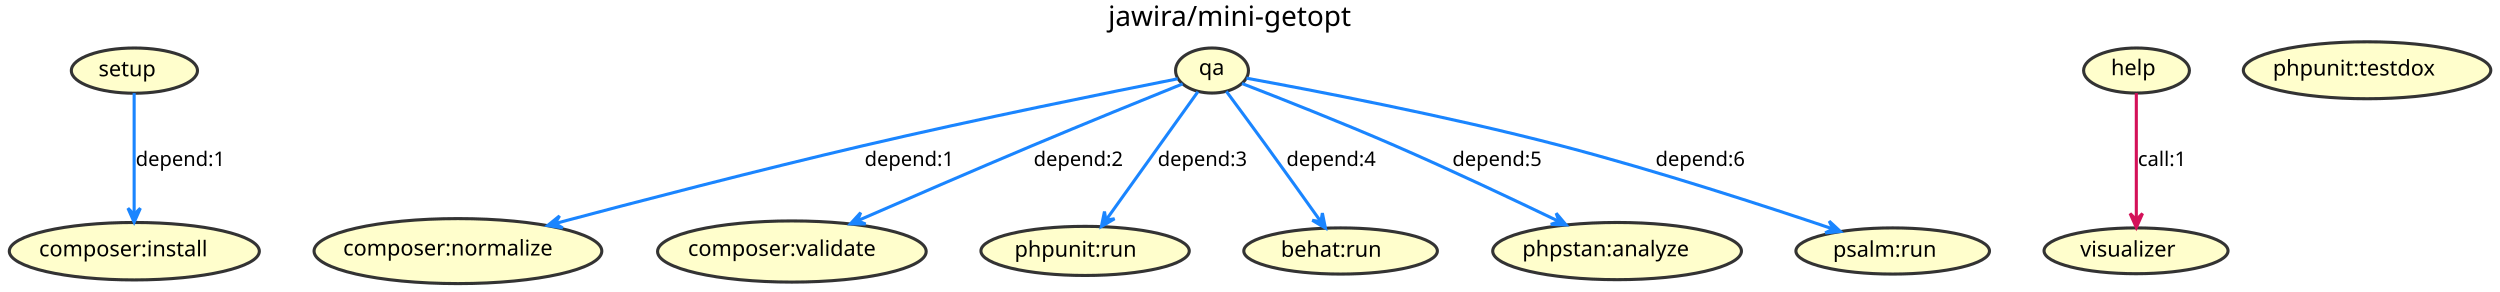
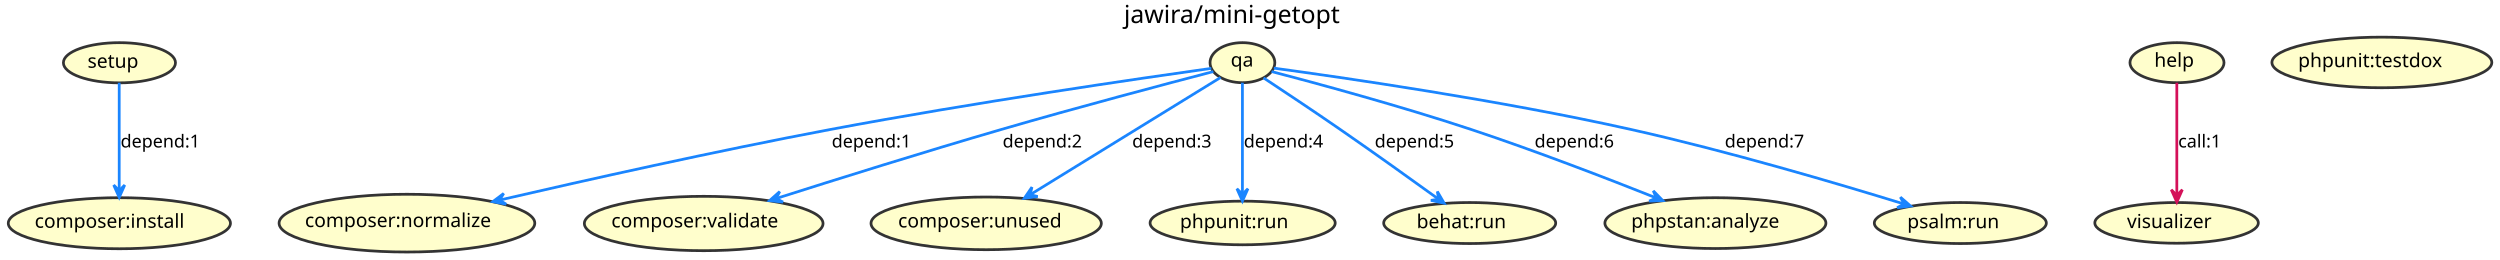
- <svg xmlns="http://www.w3.org/2000/svg" contentScriptType="application/ecmascript" contentStyleType="text/css" height="188px" preserveAspectRatio="none" style="width:1612px;height:188px;background:#FFFFFF;" version="1.1" viewBox="0 0 1612 188" width="1612px" zoomAndPan="magnify">
+ <svg xmlns="http://www.w3.org/2000/svg" contentScriptType="application/ecmascript" contentStyleType="text/css" height="188px" preserveAspectRatio="none" style="width:1814px;height:188px;background:#FFFFFF;" version="1.1" viewBox="0 0 1814 188" width="1814px" zoomAndPan="magnify">
  <defs />
  <g>
-     <text fill="#000000" font-family="sans-serif" font-size="18" lengthAdjust="spacing" textLength="170" x="714.534" y="16.708">jawira/mini-getopt</text>
+     <text fill="#000000" font-family="sans-serif" font-size="18" lengthAdjust="spacing" textLength="170" x="815.534" y="16.708">jawira/mini-getopt</text>
    <ellipse cx="86.664" cy="45.534" fill="#FFFECC" rx="40.664" ry="14.581" style="stroke:#333333;stroke-width:2.0;" />
    <text fill="#000000" font-family="sans-serif" font-size="14" lengthAdjust="spacing" textLength="41" x="63.512" y="49.196">setup</text>
    <ellipse cx="86.611" cy="161.975" fill="#FFFECC" rx="80.611" ry="18.522" style="stroke:#333333;stroke-width:2.0;" />
    <text fill="#000000" font-family="sans-serif" font-size="14" lengthAdjust="spacing" textLength="120" x="25.173" y="165.288">composer:install</text>
-     <ellipse cx="781.506" cy="45.477" fill="#FFFECC" rx="23.506" ry="14.524" style="stroke:#333333;stroke-width:2.0;" />
-     <text fill="#000000" font-family="sans-serif" font-size="14" lengthAdjust="spacing" textLength="17" x="773.006" y="48.323">qa</text>
+     <ellipse cx="901.506" cy="45.477" fill="#FFFECC" rx="23.506" ry="14.524" style="stroke:#333333;stroke-width:2.0;" />
+     <text fill="#000000" font-family="sans-serif" font-size="14" lengthAdjust="spacing" textLength="17" x="893.006" y="48.323">qa</text>
    <ellipse cx="295.277" cy="161.909" fill="#FFFECC" rx="92.777" ry="20.955" style="stroke:#333333;stroke-width:2.0;" />
    <text fill="#000000" font-family="sans-serif" font-size="14" lengthAdjust="spacing" textLength="148" x="221.277" y="164.755">composer:normalize</text>
    <ellipse cx="510.6" cy="162.173" fill="#FFFECC" rx="86.6" ry="19.72" style="stroke:#333333;stroke-width:2.0;" />
    <text fill="#000000" font-family="sans-serif" font-size="14" lengthAdjust="spacing" textLength="134" x="443.6" y="165.02">composer:validate</text>
-     <ellipse cx="699.668" cy="161.787" fill="#FFFECC" rx="67.168" ry="15.834" style="stroke:#333333;stroke-width:2.0;" />
-     <text fill="#000000" font-family="sans-serif" font-size="14" lengthAdjust="spacing" textLength="85" x="654.168" y="165.534">phpunit:run</text>
-     <ellipse cx="864.41" cy="161.835" fill="#FFFECC" rx="62.41" ry="14.882" style="stroke:#333333;stroke-width:2.0;" />
-     <text fill="#000000" font-family="sans-serif" font-size="14" lengthAdjust="spacing" textLength="71" x="825.91" y="165.583">behat:run</text>
-     <ellipse cx="1042.696" cy="161.892" fill="#FFFECC" rx="80.196" ry="18.439" style="stroke:#333333;stroke-width:2.0;" />
-     <text fill="#000000" font-family="sans-serif" font-size="14" lengthAdjust="spacing" textLength="119" x="981.604" y="165.251">phpstan:analyze</text>
-     <ellipse cx="1220.41" cy="161.835" fill="#FFFECC" rx="62.41" ry="14.882" style="stroke:#333333;stroke-width:2.0;" />
-     <text fill="#000000" font-family="sans-serif" font-size="14" lengthAdjust="spacing" textLength="71" x="1181.91" y="165.583">psalm:run</text>
-     <ellipse cx="1377.619" cy="45.479" fill="#FFFECC" rx="34.119" ry="14.526" style="stroke:#333333;stroke-width:2.0;" />
-     <text fill="#000000" font-family="sans-serif" font-size="14" lengthAdjust="spacing" textLength="32" x="1361.172" y="48.491">help</text>
-     <ellipse cx="1377.32" cy="161.72" fill="#FFFECC" rx="59.32" ry="14.767" style="stroke:#333333;stroke-width:2.0;" />
-     <text fill="#000000" font-family="sans-serif" font-size="14" lengthAdjust="spacing" textLength="66" x="1341.32" y="165.468">visualizer</text>
-     <ellipse cx="1526.284" cy="45.31" fill="#FFFECC" rx="79.784" ry="18.357" style="stroke:#333333;stroke-width:2.0;" />
-     <text fill="#000000" font-family="sans-serif" font-size="14" lengthAdjust="spacing" textLength="118" x="1465.536" y="48.714">phpunit:testdox</text>
+     <ellipse cx="715.566" cy="162.066" fill="#FFFECC" rx="83.566" ry="19.113" style="stroke:#333333;stroke-width:2.0;" />
+     <text fill="#000000" font-family="sans-serif" font-size="14" lengthAdjust="spacing" textLength="127" x="651.662" y="165.05">composer:unused</text>
+     <ellipse cx="901.668" cy="161.787" fill="#FFFECC" rx="67.168" ry="15.834" style="stroke:#333333;stroke-width:2.0;" />
+     <text fill="#000000" font-family="sans-serif" font-size="14" lengthAdjust="spacing" textLength="85" x="856.168" y="165.534">phpunit:run</text>
+     <ellipse cx="1066.41" cy="161.835" fill="#FFFECC" rx="62.41" ry="14.882" style="stroke:#333333;stroke-width:2.0;" />
+     <text fill="#000000" font-family="sans-serif" font-size="14" lengthAdjust="spacing" textLength="71" x="1027.91" y="165.583">behat:run</text>
+     <ellipse cx="1244.696" cy="161.892" fill="#FFFECC" rx="80.196" ry="18.439" style="stroke:#333333;stroke-width:2.0;" />
+     <text fill="#000000" font-family="sans-serif" font-size="14" lengthAdjust="spacing" textLength="119" x="1183.604" y="165.251">phpstan:analyze</text>
+     <ellipse cx="1422.41" cy="161.835" fill="#FFFECC" rx="62.41" ry="14.882" style="stroke:#333333;stroke-width:2.0;" />
+     <text fill="#000000" font-family="sans-serif" font-size="14" lengthAdjust="spacing" textLength="71" x="1383.91" y="165.583">psalm:run</text>
+     <ellipse cx="1579.619" cy="45.479" fill="#FFFECC" rx="34.119" ry="14.526" style="stroke:#333333;stroke-width:2.0;" />
+     <text fill="#000000" font-family="sans-serif" font-size="14" lengthAdjust="spacing" textLength="32" x="1563.172" y="48.491">help</text>
+     <ellipse cx="1579.32" cy="161.72" fill="#FFFECC" rx="59.32" ry="14.767" style="stroke:#333333;stroke-width:2.0;" />
+     <text fill="#000000" font-family="sans-serif" font-size="14" lengthAdjust="spacing" textLength="66" x="1543.32" y="165.468">visualizer</text>
+     <ellipse cx="1728.284" cy="45.31" fill="#FFFECC" rx="79.784" ry="18.357" style="stroke:#333333;stroke-width:2.0;" />
+     <text fill="#000000" font-family="sans-serif" font-size="14" lengthAdjust="spacing" textLength="118" x="1667.536" y="48.714">phpunit:testdox</text>
    <path d="M86.5,60.037 C86.5,79.313 86.5,114.848 86.5,138.19 " fill="none" id="setup-to-composer:install" style="stroke:#1A85FF;stroke-width:2.0;" />
    <polygon fill="#1A85FF" points="86.5,143.264,90.5,134.264,86.5,138.264,82.5,134.264,86.5,143.264" style="stroke:#1A85FF;stroke-width:2.0;" />
    <text fill="#000000" font-family="sans-serif" font-size="13" lengthAdjust="spacing" textLength="61" x="87.5" y="107.02">depend:1</text>
-     <path d="M759.393,50.79 C718.989,58.79 630.557,76.639 556.5,93.953 C488.43,109.867 410.899,130.031 358.145,144.061 " fill="none" id="qa-to-composer:normalize" style="stroke:#1A85FF;stroke-width:2.0;" />
-     <polygon fill="#1A85FF" points="353.118,145.399,362.844,146.948,357.95,144.112,360.785,139.217,353.118,145.399" style="stroke:#1A85FF;stroke-width:2.0;" />
-     <text fill="#000000" font-family="sans-serif" font-size="13" lengthAdjust="spacing" textLength="61" x="557.5" y="107.02">depend:1</text>
-     <path d="M762.567,54.075 C739.564,63.365 699.599,79.603 665.5,93.953 C627.411,109.982 584.274,128.672 553.196,142.234 " fill="none" id="qa-to-composer:validate" style="stroke:#1A85FF;stroke-width:2.0;" />
-     <polygon fill="#1A85FF" points="548.314,144.365,558.163,144.428,552.896,142.364,554.961,137.097,548.314,144.365" style="stroke:#1A85FF;stroke-width:2.0;" />
-     <text fill="#000000" font-family="sans-serif" font-size="13" lengthAdjust="spacing" textLength="61" x="666.5" y="107.02">depend:2</text>
-     <path d="M772.411,59.144 C758.044,79.206 729.994,118.373 713.184,141.845 " fill="none" id="qa-to-phpunit:run" style="stroke:#1A85FF;stroke-width:2.0;" />
-     <polygon fill="#1A85FF" points="710.182,146.037,718.674,141.049,713.093,141.972,712.169,136.391,710.182,146.037" style="stroke:#1A85FF;stroke-width:2.0;" />
-     <text fill="#000000" font-family="sans-serif" font-size="13" lengthAdjust="spacing" textLength="61" x="746.5" y="107.02">depend:3</text>
-     <path d="M790.757,58.921 C797.839,68.482 807.83,82.02 816.5,93.953 C828.44,110.386 841.897,129.195 851.518,142.693 " fill="none" id="qa-to-behat:run" style="stroke:#1A85FF;stroke-width:2.0;" />
-     <polygon fill="#1A85FF" points="854.625,147.056,852.662,137.405,851.724,142.983,846.146,142.046,854.625,147.056" style="stroke:#1A85FF;stroke-width:2.0;" />
-     <text fill="#000000" font-family="sans-serif" font-size="13" lengthAdjust="spacing" textLength="61" x="829.5" y="107.02">depend:4</text>
-     <path d="M800.848,53.862 C824.336,62.942 865.076,78.974 899.5,93.953 C935.622,109.671 976.245,128.852 1004.937,142.657 " fill="none" id="qa-to-phpstan:analyze" style="stroke:#1A85FF;stroke-width:2.0;" />
-     <polygon fill="#1A85FF" points="1009.79,144.997,1003.422,137.484,1005.287,142.825,999.946,144.69,1009.79,144.997" style="stroke:#1A85FF;stroke-width:2.0;" />
-     <text fill="#000000" font-family="sans-serif" font-size="13" lengthAdjust="spacing" textLength="61" x="936.5" y="107.02">depend:5</text>
-     <path d="M803.7,50.412 C844.255,57.805 932.919,74.714 1006.5,93.953 C1068.52,110.168 1139.29,133.241 1181.89,147.643 " fill="none" id="qa-to-psalm:run" style="stroke:#1A85FF;stroke-width:2.0;" />
-     <polygon fill="#1A85FF" points="1186.69,149.268,1179.462,142.579,1181.957,147.655,1176.881,150.151,1186.69,149.268" style="stroke:#1A85FF;stroke-width:2.0;" />
-     <text fill="#000000" font-family="sans-serif" font-size="13" lengthAdjust="spacing" textLength="61" x="1067.5" y="107.02">depend:6</text>
-     <path d="M1377.5,60.037 C1377.5,80.219 1377.5,118.225 1377.5,141.398 " fill="none" id="help-to-visualizer" style="stroke:#D41159;stroke-width:2.0;" />
-     <polygon fill="#D41159" points="1377.5,146.669,1381.5,137.669,1377.5,141.669,1373.5,137.669,1377.5,146.669" style="stroke:#D41159;stroke-width:2.0;" />
-     <text fill="#000000" font-family="sans-serif" font-size="13" lengthAdjust="spacing" textLength="34" x="1378.5" y="107.02">call:1</text>
+     <path d="M878.919,49.589 C828.947,56.627 705.288,74.589 602.5,93.953 C519.591,109.573 424.815,130.772 362.767,145.109 " fill="none" id="qa-to-composer:normalize" style="stroke:#1A85FF;stroke-width:2.0;" />
+     <polygon fill="#1A85FF" points="357.613,146.302,367.283,148.17,362.484,145.174,365.48,140.376,357.613,146.302" style="stroke:#1A85FF;stroke-width:2.0;" />
+     <text fill="#000000" font-family="sans-serif" font-size="13" lengthAdjust="spacing" textLength="61" x="603.5" y="107.02">depend:1</text>
+     <path d="M880.421,51.914 C847.475,60.509 781.82,77.871 726.5,93.953 C670.594,110.205 606.982,130.109 563.349,143.982 " fill="none" id="qa-to-composer:validate" style="stroke:#1A85FF;stroke-width:2.0;" />
+     <polygon fill="#1A85FF" points="558.394,145.558,568.183,146.639,563.158,144.041,565.756,139.016,558.394,145.558" style="stroke:#1A85FF;stroke-width:2.0;" />
+     <text fill="#000000" font-family="sans-serif" font-size="13" lengthAdjust="spacing" textLength="61" x="727.5" y="107.02">depend:2</text>
+     <path d="M885.642,56.215 C855.127,75 787.71,116.501 747.504,141.252 " fill="none" id="qa-to-composer:unused" style="stroke:#1A85FF;stroke-width:2.0;" />
+     <polygon fill="#1A85FF" points="743.22,143.889,752.981,142.576,747.478,141.267,748.787,135.764,743.22,143.889" style="stroke:#1A85FF;stroke-width:2.0;" />
+     <text fill="#000000" font-family="sans-serif" font-size="13" lengthAdjust="spacing" textLength="61" x="821.5" y="107.02">depend:3</text>
+     <path d="M901.5,60.037 C901.5,80.084 901.5,117.716 901.5,140.931 " fill="none" id="qa-to-phpunit:run" style="stroke:#1A85FF;stroke-width:2.0;" />
+     <polygon fill="#1A85FF" points="901.5,145.936,905.5,136.936,901.5,140.936,897.5,136.936,901.5,145.936" style="stroke:#1A85FF;stroke-width:2.0;" />
+     <text fill="#000000" font-family="sans-serif" font-size="13" lengthAdjust="spacing" textLength="61" x="902.5" y="107.02">depend:4</text>
+     <path d="M916.823,56.516 C931.263,66.043 953.463,80.805 972.5,93.953 C997.029,110.894 1024.79,130.769 1043.74,144.448 " fill="none" id="qa-to-behat:run" style="stroke:#1A85FF;stroke-width:2.0;" />
+     <polygon fill="#1A85FF" points="1047.89,147.441,1042.938,138.928,1043.837,144.513,1038.252,145.413,1047.89,147.441" style="stroke:#1A85FF;stroke-width:2.0;" />
+     <text fill="#000000" font-family="sans-serif" font-size="13" lengthAdjust="spacing" textLength="61" x="997.5" y="107.02">depend:5</text>
+     <path d="M922.635,51.897 C954.343,60.199 1016,76.871 1067.5,93.953 C1113.91,109.348 1166.18,129.485 1201.81,143.649 " fill="none" id="qa-to-phpstan:analyze" style="stroke:#1A85FF;stroke-width:2.0;" />
+     <polygon fill="#1A85FF" points="1206.5,145.52,1199.628,138.465,1201.857,143.664,1196.658,145.893,1206.5,145.52" style="stroke:#1A85FF;stroke-width:2.0;" />
+     <text fill="#000000" font-family="sans-serif" font-size="13" lengthAdjust="spacing" textLength="61" x="1113.5" y="107.02">depend:6</text>
+     <path d="M924.323,49.456 C972.511,55.982 1088.05,72.6 1183.5,93.953 C1253.69,109.657 1333.96,133.366 1381.32,147.965 " fill="none" id="qa-to-psalm:run" style="stroke:#1A85FF;stroke-width:2.0;" />
+     <polygon fill="#1A85FF" points="1386.36,149.524,1378.936,143.052,1381.582,148.052,1376.581,150.697,1386.36,149.524" style="stroke:#1A85FF;stroke-width:2.0;" />
+     <text fill="#000000" font-family="sans-serif" font-size="13" lengthAdjust="spacing" textLength="61" x="1251.5" y="107.02">depend:7</text>
+     <path d="M1579.5,60.037 C1579.5,80.219 1579.5,118.225 1579.5,141.398 " fill="none" id="help-to-visualizer" style="stroke:#D41159;stroke-width:2.0;" />
+     <polygon fill="#D41159" points="1579.5,146.669,1583.5,137.669,1579.5,141.669,1575.5,137.669,1579.5,146.669" style="stroke:#D41159;stroke-width:2.0;" />
+     <text fill="#000000" font-family="sans-serif" font-size="13" lengthAdjust="spacing" textLength="34" x="1580.5" y="107.02">call:1</text>
  </g>
</svg>
